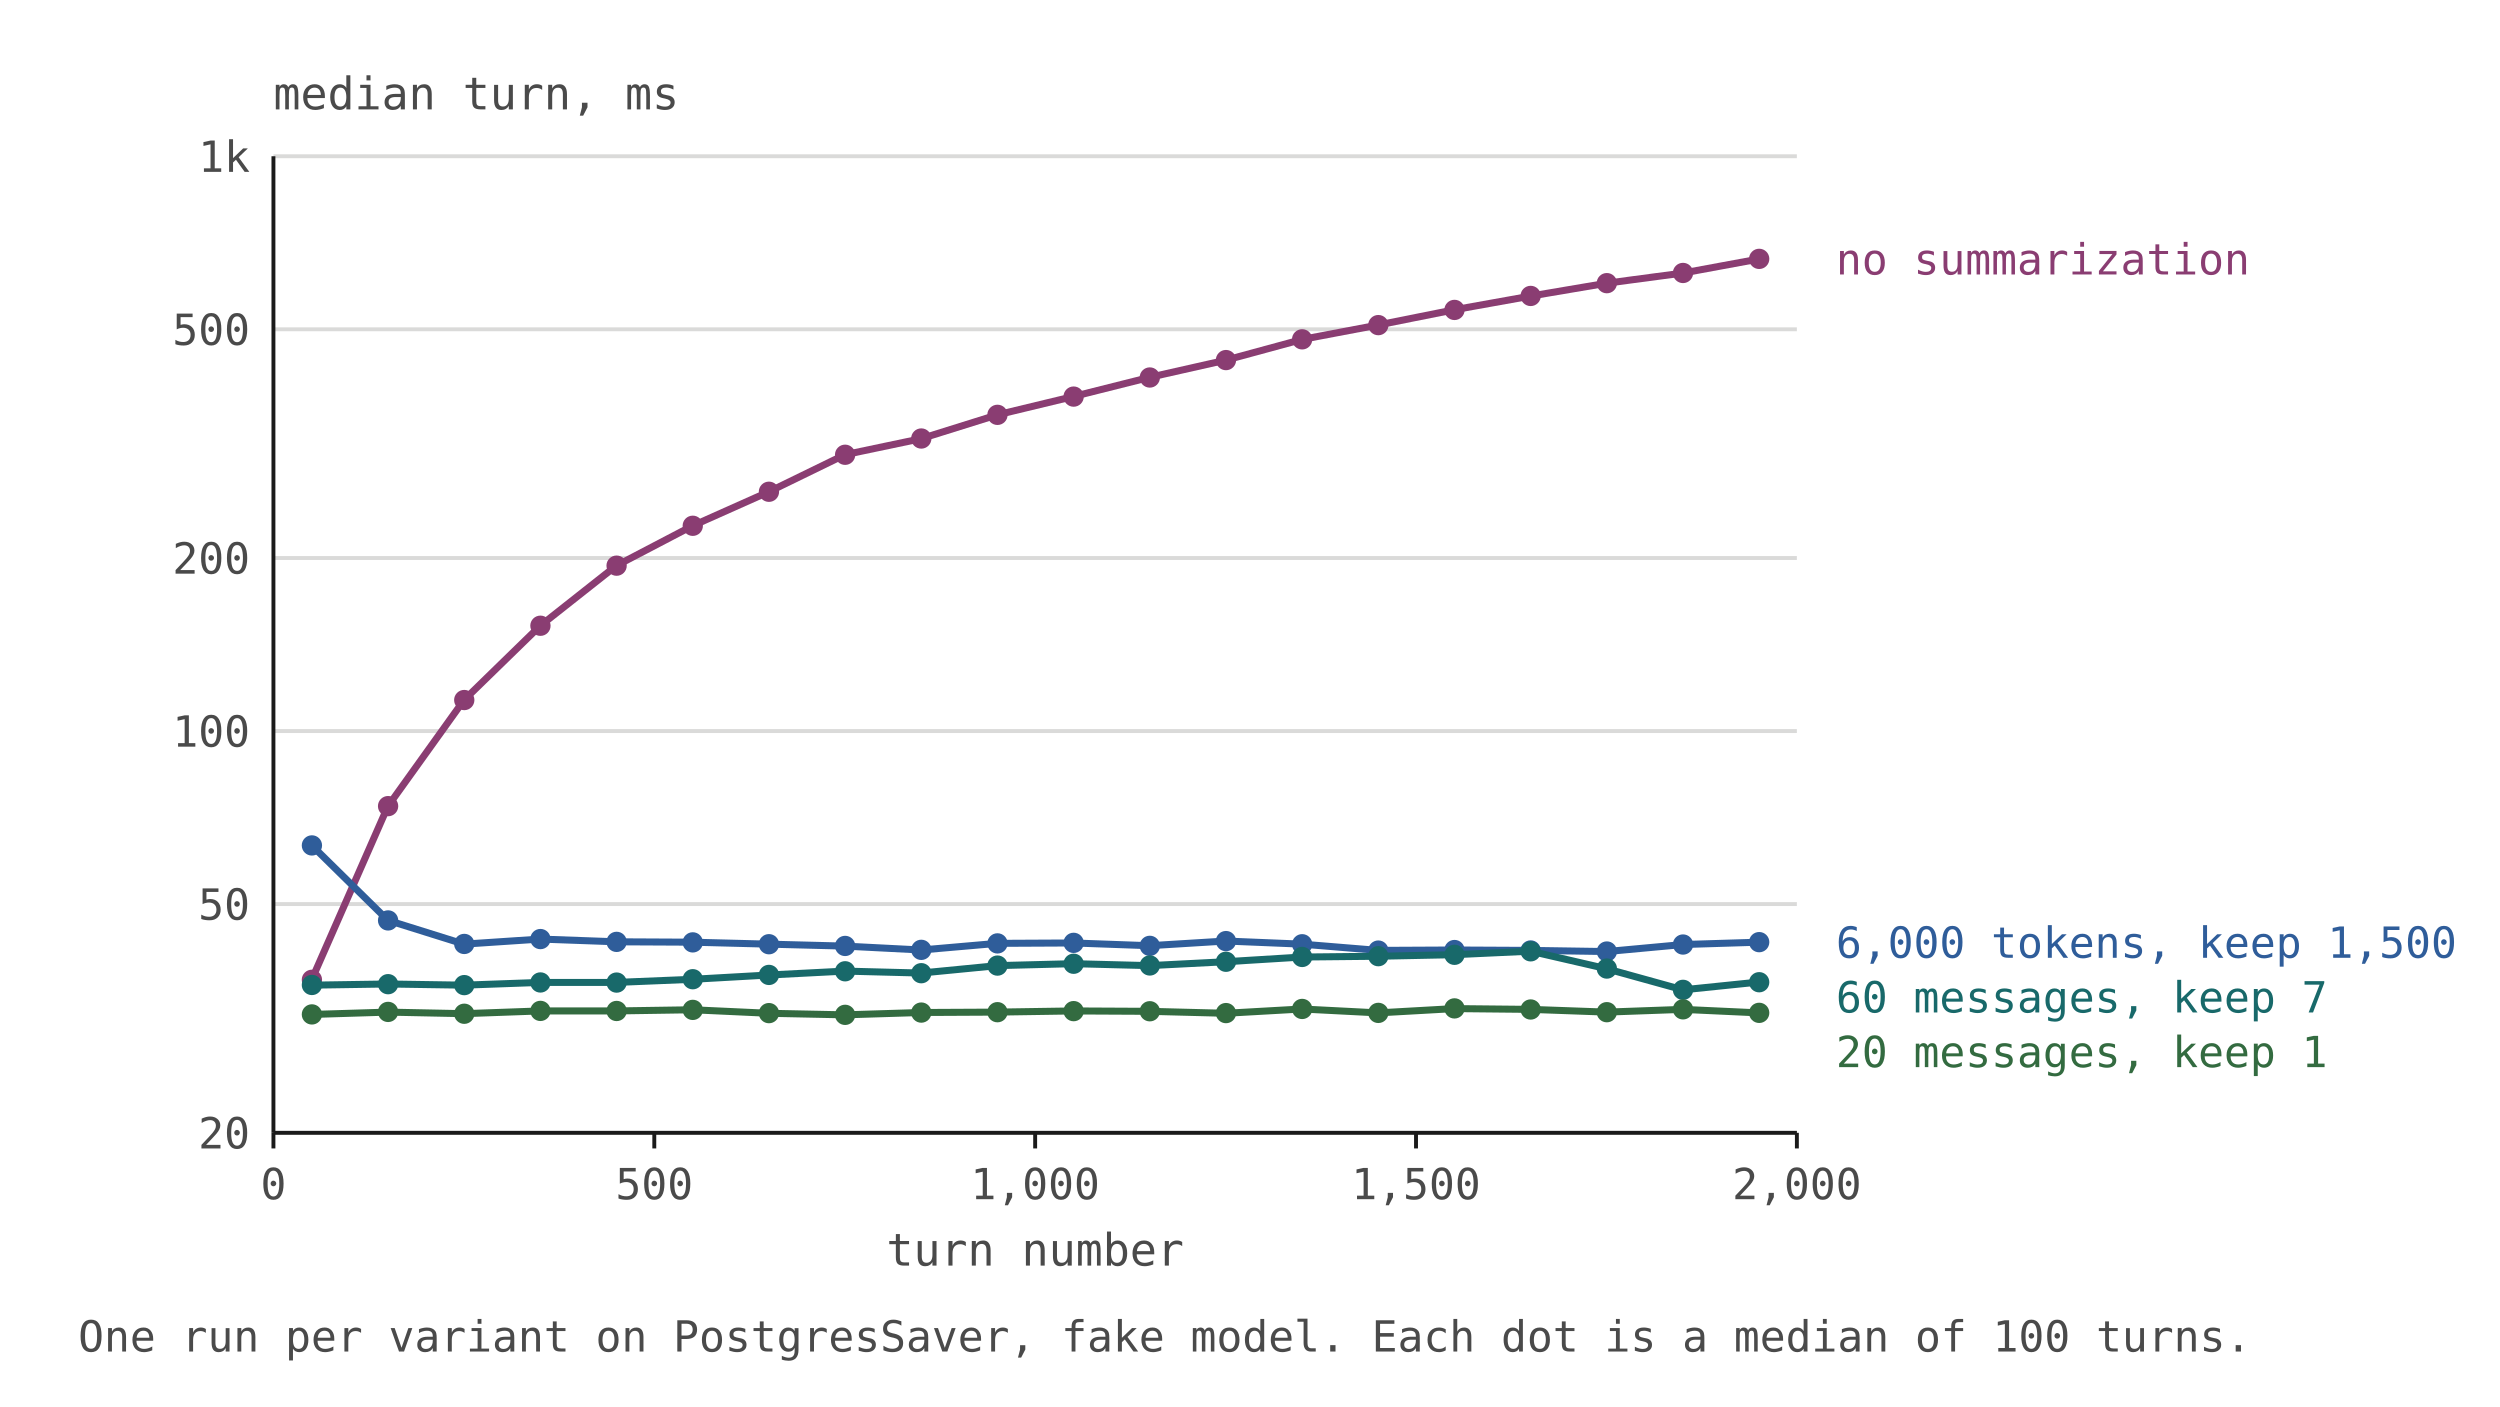
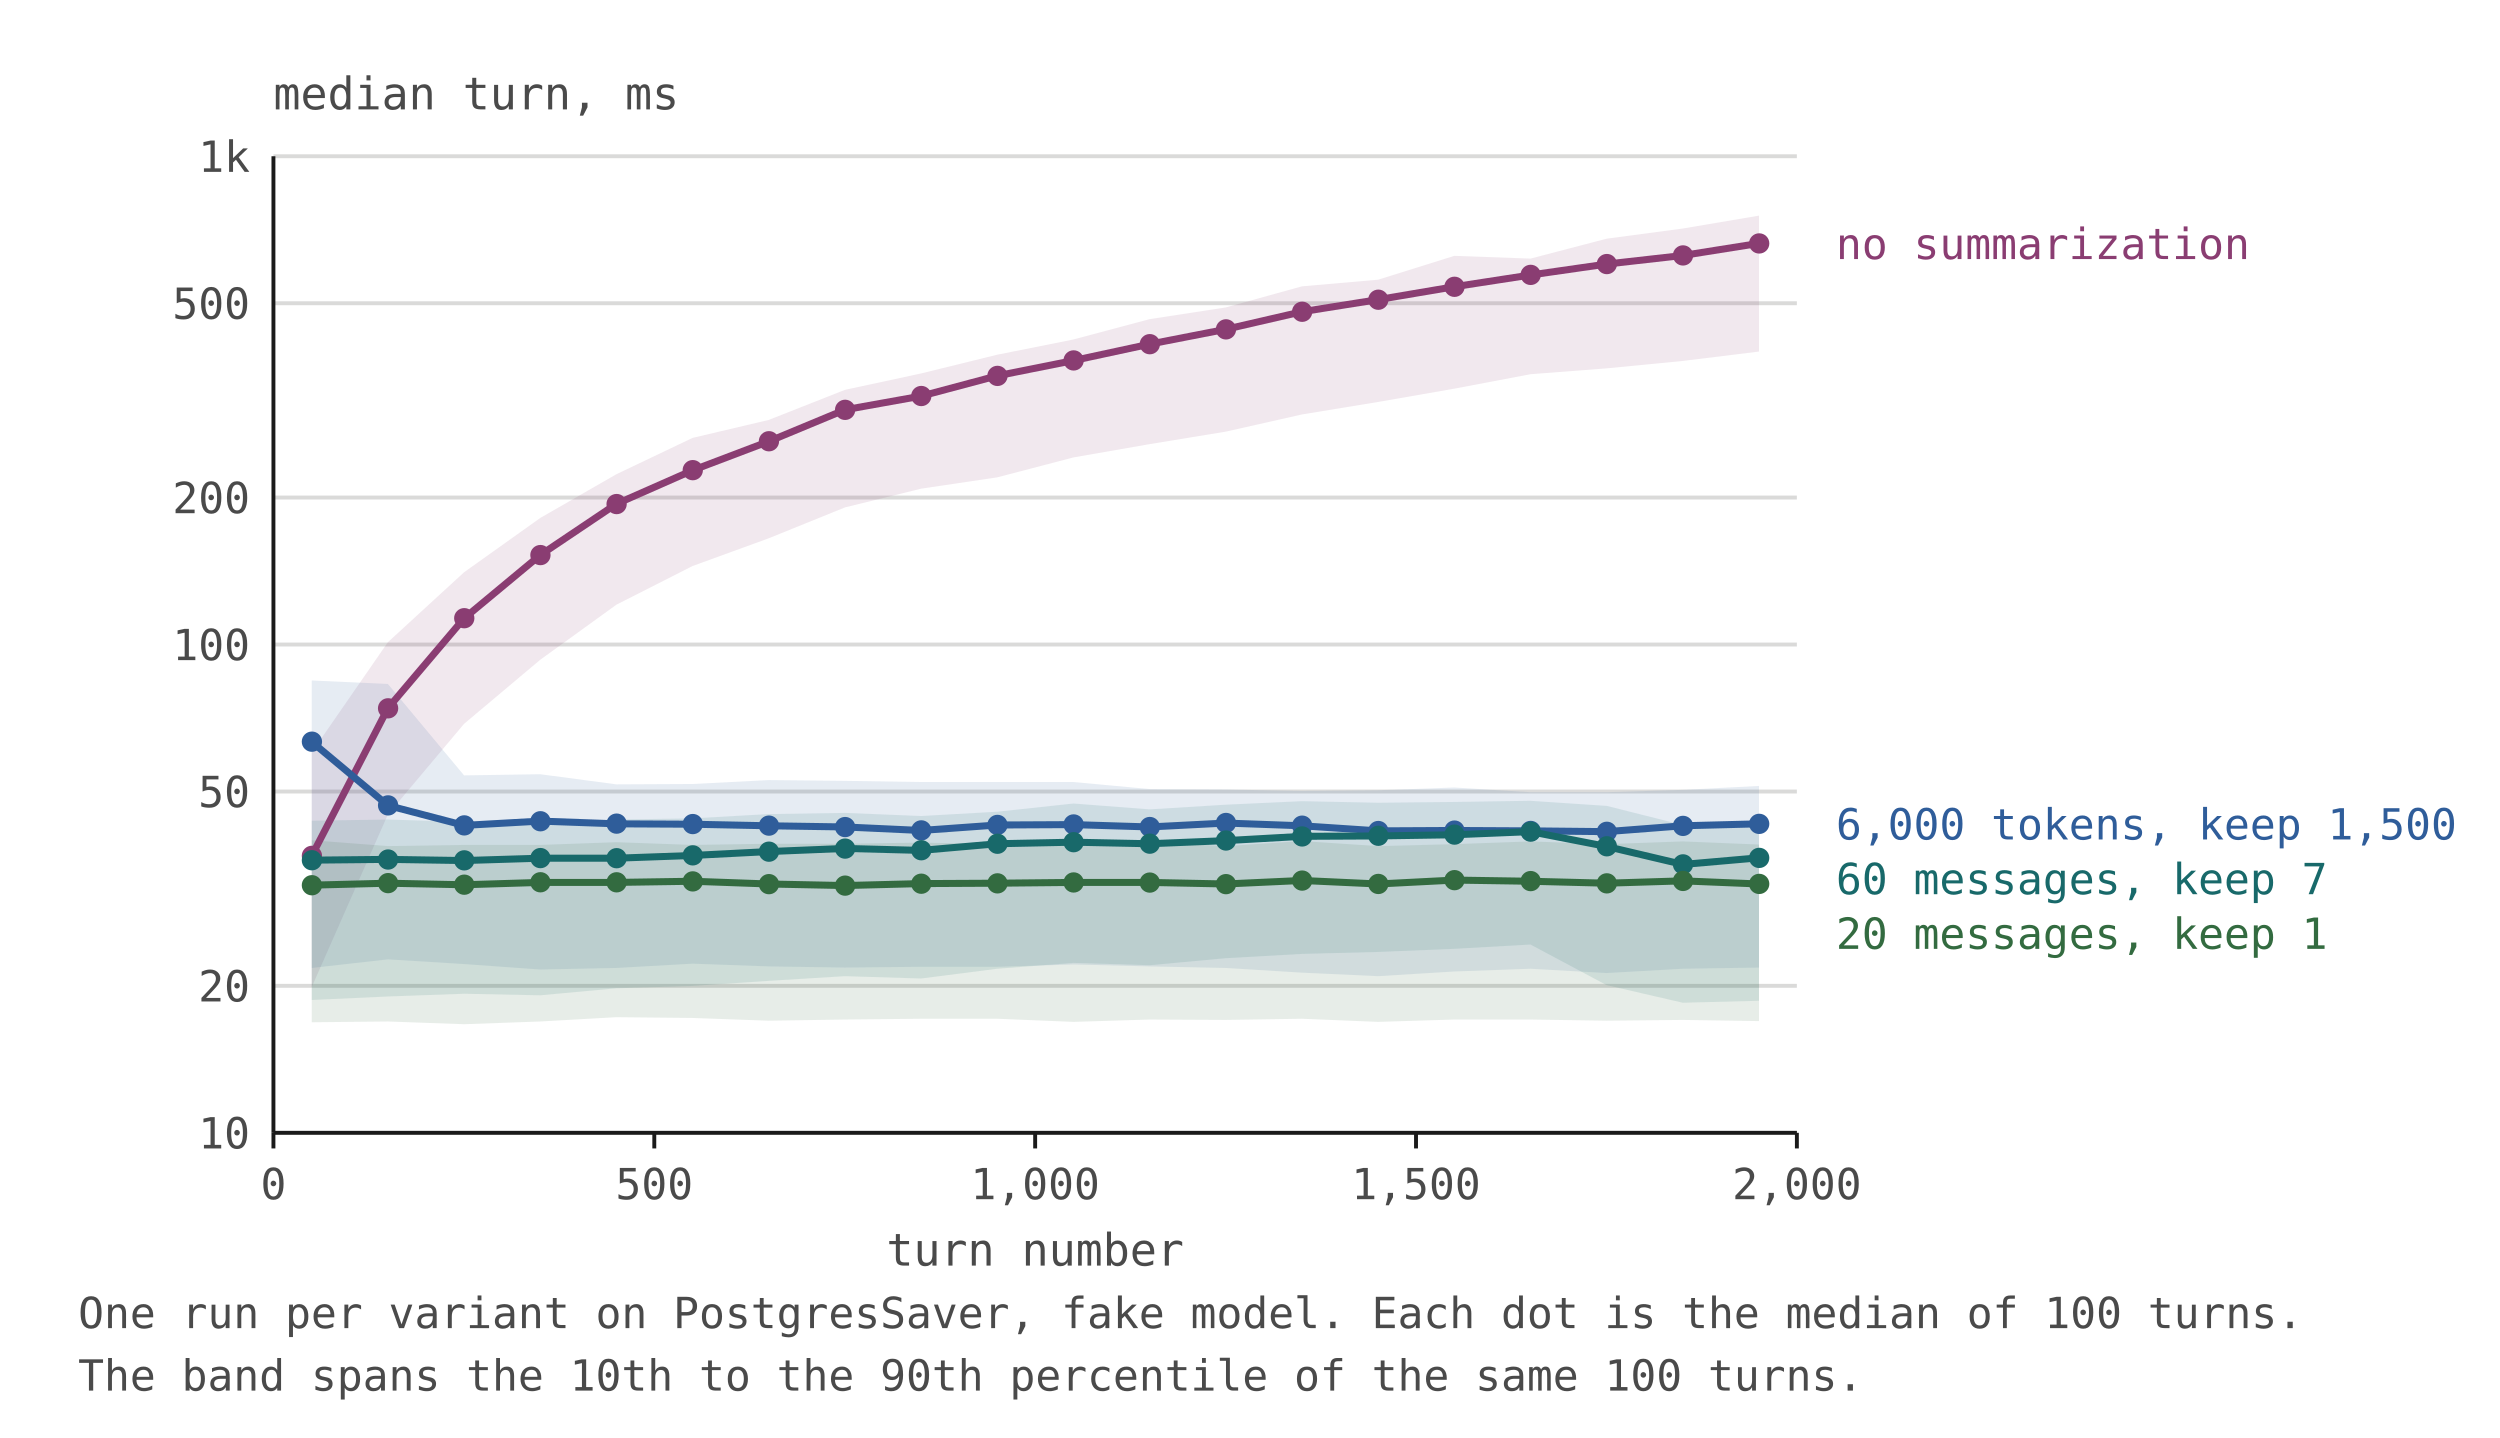
- <svg xmlns="http://www.w3.org/2000/svg" viewBox="0 0 640 360" role="img" aria-labelledby="fig-4-5-title fig-4-5-desc" font-family="JetBrains Mono, ui-monospace, monospace">
+ <svg xmlns="http://www.w3.org/2000/svg" viewBox="0 0 640 368" role="img" aria-labelledby="fig-4-5-title fig-4-5-desc" font-family="JetBrains Mono, ui-monospace, monospace">
  <line x1="70" y1="290" x2="460" y2="290" stroke="var(--m-ink-mute, #6f6f6a)" stroke-width="1" stroke-opacity="0.25" />
-   <text x="64" y="294" font-size="11" text-anchor="end" fill="var(--m-ink-soft, #4a4a4a)">20</text>
-   <line x1="70" y1="231.44" x2="460" y2="231.44" stroke="var(--m-ink-mute, #6f6f6a)" stroke-width="1" stroke-opacity="0.25" />
-   <text x="64" y="235.44" font-size="11" text-anchor="end" fill="var(--m-ink-soft, #4a4a4a)">50</text>
-   <line x1="70" y1="187.15" x2="460" y2="187.15" stroke="var(--m-ink-mute, #6f6f6a)" stroke-width="1" stroke-opacity="0.25" />
-   <text x="64" y="191.15" font-size="11" text-anchor="end" fill="var(--m-ink-soft, #4a4a4a)">100</text>
-   <line x1="70" y1="142.85" x2="460" y2="142.85" stroke="var(--m-ink-mute, #6f6f6a)" stroke-width="1" stroke-opacity="0.25" />
-   <text x="64" y="146.85" font-size="11" text-anchor="end" fill="var(--m-ink-soft, #4a4a4a)">200</text>
-   <line x1="70" y1="84.3" x2="460" y2="84.3" stroke="var(--m-ink-mute, #6f6f6a)" stroke-width="1" stroke-opacity="0.25" />
-   <text x="64" y="88.3" font-size="11" text-anchor="end" fill="var(--m-ink-soft, #4a4a4a)">500</text>
+   <text x="64" y="294" font-size="11" text-anchor="end" fill="var(--m-ink-soft, #4a4a4a)">10</text>
+   <line x1="70" y1="252.37" x2="460" y2="252.37" stroke="var(--m-ink-mute, #6f6f6a)" stroke-width="1" stroke-opacity="0.25" />
+   <text x="64" y="256.37" font-size="11" text-anchor="end" fill="var(--m-ink-soft, #4a4a4a)">20</text>
+   <line x1="70" y1="202.63" x2="460" y2="202.63" stroke="var(--m-ink-mute, #6f6f6a)" stroke-width="1" stroke-opacity="0.25" />
+   <text x="64" y="206.63" font-size="11" text-anchor="end" fill="var(--m-ink-soft, #4a4a4a)">50</text>
+   <line x1="70" y1="165" x2="460" y2="165" stroke="var(--m-ink-mute, #6f6f6a)" stroke-width="1" stroke-opacity="0.25" />
+   <text x="64" y="169" font-size="11" text-anchor="end" fill="var(--m-ink-soft, #4a4a4a)">100</text>
+   <line x1="70" y1="127.37" x2="460" y2="127.37" stroke="var(--m-ink-mute, #6f6f6a)" stroke-width="1" stroke-opacity="0.25" />
+   <text x="64" y="131.37" font-size="11" text-anchor="end" fill="var(--m-ink-soft, #4a4a4a)">200</text>
+   <line x1="70" y1="77.63" x2="460" y2="77.63" stroke="var(--m-ink-mute, #6f6f6a)" stroke-width="1" stroke-opacity="0.25" />
+   <text x="64" y="81.63" font-size="11" text-anchor="end" fill="var(--m-ink-soft, #4a4a4a)">500</text>
  <line x1="70" y1="40" x2="460" y2="40" stroke="var(--m-ink-mute, #6f6f6a)" stroke-width="1" stroke-opacity="0.25" />
  <text x="64" y="44" font-size="11" text-anchor="end" fill="var(--m-ink-soft, #4a4a4a)">1k</text>
  <line x1="70" y1="290" x2="460" y2="290" stroke="var(--m-ink, #1a1a1a)" stroke-width="1" />
  <line x1="70" y1="40" x2="70" y2="290" stroke="var(--m-ink, #1a1a1a)" stroke-width="1" />
  <line x1="70" y1="290" x2="70" y2="294" stroke="var(--m-ink, #1a1a1a)" stroke-width="1" />
  <text x="70" y="307" font-size="11" text-anchor="middle" fill="var(--m-ink-soft, #4a4a4a)">0</text>
  <line x1="167.5" y1="290" x2="167.5" y2="294" stroke="var(--m-ink, #1a1a1a)" stroke-width="1" />
  <text x="167.5" y="307" font-size="11" text-anchor="middle" fill="var(--m-ink-soft, #4a4a4a)">500</text>
  <line x1="265" y1="290" x2="265" y2="294" stroke="var(--m-ink, #1a1a1a)" stroke-width="1" />
  <text x="265" y="307" font-size="11" text-anchor="middle" fill="var(--m-ink-soft, #4a4a4a)">1,000</text>
  <line x1="362.5" y1="290" x2="362.5" y2="294" stroke="var(--m-ink, #1a1a1a)" stroke-width="1" />
  <text x="362.5" y="307" font-size="11" text-anchor="middle" fill="var(--m-ink-soft, #4a4a4a)">1,500</text>
  <line x1="460" y1="290" x2="460" y2="294" stroke="var(--m-ink, #1a1a1a)" stroke-width="1" />
  <text x="460" y="307" font-size="11" text-anchor="middle" fill="var(--m-ink-soft, #4a4a4a)">2,000</text>
  <text x="265" y="324" font-size="11.5" text-anchor="middle" class="m-serif" fill="var(--m-ink-soft, #4a4a4a)">turn number</text>
  <text x="70" y="28" font-size="11.5" class="m-serif" fill="var(--m-ink-soft, #4a4a4a)">median turn, ms</text>
-   <path d="M79.8 250.8 L99.3 206.4 L118.8 179.2 L138.3 160.2 L157.8 144.8 L177.3 134.6 L196.8 125.9 L216.3 116.4 L235.8 112.3 L255.3 106.2 L274.8 101.5 L294.3 96.6 L313.8 92.2 L333.3 86.9 L352.8 83.2 L372.3 79.3 L391.8 75.8 L411.3 72.5 L430.8 69.9 L450.3 66.3" fill="none" stroke="var(--m-plum-ink, #8a3d72)" stroke-width="1.8" stroke-linejoin="round" />
-   <circle cx="79.85" cy="250.83" r="2.6" fill="var(--m-plum-ink, #8a3d72)" />
-   <circle cx="99.35" cy="206.37" r="2.6" fill="var(--m-plum-ink, #8a3d72)" />
-   <circle cx="118.85" cy="179.21" r="2.6" fill="var(--m-plum-ink, #8a3d72)" />
-   <circle cx="138.35" cy="160.19" r="2.6" fill="var(--m-plum-ink, #8a3d72)" />
-   <circle cx="157.85" cy="144.81" r="2.6" fill="var(--m-plum-ink, #8a3d72)" />
-   <circle cx="177.35" cy="134.6" r="2.6" fill="var(--m-plum-ink, #8a3d72)" />
-   <circle cx="196.85" cy="125.89" r="2.6" fill="var(--m-plum-ink, #8a3d72)" />
-   <circle cx="216.35" cy="116.42" r="2.6" fill="var(--m-plum-ink, #8a3d72)" />
-   <circle cx="235.85" cy="112.26" r="2.6" fill="var(--m-plum-ink, #8a3d72)" />
-   <circle cx="255.35" cy="106.2" r="2.6" fill="var(--m-plum-ink, #8a3d72)" />
-   <circle cx="274.85" cy="101.53" r="2.6" fill="var(--m-plum-ink, #8a3d72)" />
-   <circle cx="294.35" cy="96.64" r="2.6" fill="var(--m-plum-ink, #8a3d72)" />
-   <circle cx="313.85" cy="92.18" r="2.6" fill="var(--m-plum-ink, #8a3d72)" />
-   <circle cx="333.35" cy="86.87" r="2.6" fill="var(--m-plum-ink, #8a3d72)" />
-   <circle cx="352.85" cy="83.23" r="2.6" fill="var(--m-plum-ink, #8a3d72)" />
-   <circle cx="372.35" cy="79.34" r="2.6" fill="var(--m-plum-ink, #8a3d72)" />
-   <circle cx="391.85" cy="75.76" r="2.6" fill="var(--m-plum-ink, #8a3d72)" />
-   <circle cx="411.35" cy="72.49" r="2.6" fill="var(--m-plum-ink, #8a3d72)" />
-   <circle cx="430.85" cy="69.88" r="2.6" fill="var(--m-plum-ink, #8a3d72)" />
-   <circle cx="450.35" cy="66.27" r="2.6" fill="var(--m-plum-ink, #8a3d72)" />
-   <path d="M79.8 216.4 L99.3 235.6 L118.8 241.7 L138.3 240.4 L157.8 241.1 L177.3 241.2 L196.8 241.7 L216.3 242.2 L235.8 243.2 L255.3 241.5 L274.8 241.4 L294.3 242.1 L313.8 240.9 L333.3 241.7 L352.8 243.3 L372.3 243.2 L391.8 243.3 L411.3 243.6 L430.8 241.8 L450.3 241.2" fill="none" stroke="var(--m-blue-ink, #2f5d9a)" stroke-width="1.8" stroke-linejoin="round" />
-   <circle cx="79.85" cy="216.43" r="2.6" fill="var(--m-blue-ink, #2f5d9a)" />
-   <circle cx="99.35" cy="235.63" r="2.6" fill="var(--m-blue-ink, #2f5d9a)" />
-   <circle cx="118.85" cy="241.65" r="2.6" fill="var(--m-blue-ink, #2f5d9a)" />
-   <circle cx="138.35" cy="240.4" r="2.6" fill="var(--m-blue-ink, #2f5d9a)" />
-   <circle cx="157.85" cy="241.12" r="2.6" fill="var(--m-blue-ink, #2f5d9a)" />
-   <circle cx="177.35" cy="241.25" r="2.6" fill="var(--m-blue-ink, #2f5d9a)" />
-   <circle cx="196.85" cy="241.72" r="2.6" fill="var(--m-blue-ink, #2f5d9a)" />
-   <circle cx="216.35" cy="242.16" r="2.6" fill="var(--m-blue-ink, #2f5d9a)" />
-   <circle cx="235.85" cy="243.16" r="2.6" fill="var(--m-blue-ink, #2f5d9a)" />
-   <circle cx="255.35" cy="241.51" r="2.6" fill="var(--m-blue-ink, #2f5d9a)" />
-   <circle cx="274.85" cy="241.37" r="2.6" fill="var(--m-blue-ink, #2f5d9a)" />
-   <circle cx="294.35" cy="242.14" r="2.6" fill="var(--m-blue-ink, #2f5d9a)" />
-   <circle cx="313.85" cy="240.92" r="2.6" fill="var(--m-blue-ink, #2f5d9a)" />
-   <circle cx="333.35" cy="241.73" r="2.6" fill="var(--m-blue-ink, #2f5d9a)" />
-   <circle cx="352.85" cy="243.35" r="2.6" fill="var(--m-blue-ink, #2f5d9a)" />
-   <circle cx="372.35" cy="243.21" r="2.6" fill="var(--m-blue-ink, #2f5d9a)" />
-   <circle cx="391.85" cy="243.32" r="2.6" fill="var(--m-blue-ink, #2f5d9a)" />
-   <circle cx="411.35" cy="243.59" r="2.6" fill="var(--m-blue-ink, #2f5d9a)" />
-   <circle cx="430.85" cy="241.8" r="2.6" fill="var(--m-blue-ink, #2f5d9a)" />
-   <circle cx="450.35" cy="241.19" r="2.6" fill="var(--m-blue-ink, #2f5d9a)" />
-   <path d="M79.8 252.2 L99.3 251.9 L118.8 252.2 L138.3 251.5 L157.8 251.5 L177.3 250.7 L196.8 249.6 L216.3 248.6 L235.8 249.1 L255.3 247.2 L274.8 246.7 L294.3 247.2 L313.8 246.2 L333.3 245.0 L352.8 244.8 L372.3 244.4 L391.8 243.5 L411.3 248.0 L430.8 253.4 L450.3 251.4" fill="none" stroke="var(--m-teal-ink, #18696a)" stroke-width="1.8" stroke-linejoin="round" />
-   <circle cx="79.85" cy="252.15" r="2.6" fill="var(--m-teal-ink, #18696a)" />
-   <circle cx="99.35" cy="251.95" r="2.6" fill="var(--m-teal-ink, #18696a)" />
-   <circle cx="118.85" cy="252.19" r="2.6" fill="var(--m-teal-ink, #18696a)" />
-   <circle cx="138.35" cy="251.51" r="2.6" fill="var(--m-teal-ink, #18696a)" />
-   <circle cx="157.85" cy="251.54" r="2.6" fill="var(--m-teal-ink, #18696a)" />
-   <circle cx="177.35" cy="250.68" r="2.6" fill="var(--m-teal-ink, #18696a)" />
-   <circle cx="196.85" cy="249.58" r="2.6" fill="var(--m-teal-ink, #18696a)" />
-   <circle cx="216.35" cy="248.65" r="2.6" fill="var(--m-teal-ink, #18696a)" />
-   <circle cx="235.85" cy="249.14" r="2.6" fill="var(--m-teal-ink, #18696a)" />
-   <circle cx="255.35" cy="247.19" r="2.6" fill="var(--m-teal-ink, #18696a)" />
-   <circle cx="274.85" cy="246.72" r="2.6" fill="var(--m-teal-ink, #18696a)" />
-   <circle cx="294.35" cy="247.16" r="2.6" fill="var(--m-teal-ink, #18696a)" />
-   <circle cx="313.85" cy="246.21" r="2.6" fill="var(--m-teal-ink, #18696a)" />
-   <circle cx="333.35" cy="244.98" r="2.6" fill="var(--m-teal-ink, #18696a)" />
-   <circle cx="352.85" cy="244.78" r="2.6" fill="var(--m-teal-ink, #18696a)" />
-   <circle cx="372.35" cy="244.43" r="2.6" fill="var(--m-teal-ink, #18696a)" />
-   <circle cx="391.85" cy="243.54" r="2.6" fill="var(--m-teal-ink, #18696a)" />
-   <circle cx="411.35" cy="247.95" r="2.6" fill="var(--m-teal-ink, #18696a)" />
-   <circle cx="430.85" cy="253.4" r="2.6" fill="var(--m-teal-ink, #18696a)" />
-   <circle cx="450.35" cy="251.45" r="2.6" fill="var(--m-teal-ink, #18696a)" />
-   <path d="M79.8 259.7 L99.3 259.1 L118.8 259.5 L138.3 258.8 L157.8 258.8 L177.3 258.5 L196.8 259.4 L216.3 259.8 L235.8 259.2 L255.3 259.1 L274.8 258.8 L294.3 258.9 L313.8 259.4 L333.3 258.3 L352.8 259.3 L372.3 258.2 L391.8 258.4 L411.3 259.1 L430.8 258.4 L450.3 259.3" fill="none" stroke="var(--m-green-ink, #336b40)" stroke-width="1.8" stroke-linejoin="round" />
-   <circle cx="79.85" cy="259.69" r="2.6" fill="var(--m-green-ink, #336b40)" />
-   <circle cx="99.35" cy="259.05" r="2.6" fill="var(--m-green-ink, #336b40)" />
-   <circle cx="118.85" cy="259.52" r="2.6" fill="var(--m-green-ink, #336b40)" />
-   <circle cx="138.35" cy="258.79" r="2.6" fill="var(--m-green-ink, #336b40)" />
-   <circle cx="157.85" cy="258.81" r="2.6" fill="var(--m-green-ink, #336b40)" />
-   <circle cx="177.35" cy="258.53" r="2.6" fill="var(--m-green-ink, #336b40)" />
-   <circle cx="196.85" cy="259.36" r="2.6" fill="var(--m-green-ink, #336b40)" />
-   <circle cx="216.35" cy="259.8" r="2.6" fill="var(--m-green-ink, #336b40)" />
-   <circle cx="235.85" cy="259.22" r="2.6" fill="var(--m-green-ink, #336b40)" />
-   <circle cx="255.35" cy="259.12" r="2.6" fill="var(--m-green-ink, #336b40)" />
-   <circle cx="274.85" cy="258.85" r="2.6" fill="var(--m-green-ink, #336b40)" />
-   <circle cx="294.35" cy="258.88" r="2.6" fill="var(--m-green-ink, #336b40)" />
-   <circle cx="313.85" cy="259.35" r="2.6" fill="var(--m-green-ink, #336b40)" />
-   <circle cx="333.35" cy="258.29" r="2.6" fill="var(--m-green-ink, #336b40)" />
-   <circle cx="352.85" cy="259.3" r="2.6" fill="var(--m-green-ink, #336b40)" />
-   <circle cx="372.35" cy="258.15" r="2.6" fill="var(--m-green-ink, #336b40)" />
-   <circle cx="391.85" cy="258.43" r="2.6" fill="var(--m-green-ink, #336b40)" />
-   <circle cx="411.35" cy="259.12" r="2.6" fill="var(--m-green-ink, #336b40)" />
-   <circle cx="430.85" cy="258.39" r="2.6" fill="var(--m-green-ink, #336b40)" />
-   <circle cx="450.35" cy="259.29" r="2.6" fill="var(--m-green-ink, #336b40)" />
-   <text x="470" y="70.27" font-size="11" fill="var(--m-plum-ink, #8a3d72)">no summarization</text>
-   <text x="470" y="245.19" font-size="11" fill="var(--m-blue-ink, #2f5d9a)">6,000 tokens, keep 1,500</text>
-   <text x="470" y="259.19" font-size="11" fill="var(--m-teal-ink, #18696a)">60 messages, keep 7</text>
-   <text x="470" y="273.19" font-size="11" fill="var(--m-green-ink, #336b40)">20 messages, keep 1</text>
-   <text x="20" y="346" font-size="11" class="m-serif" fill="var(--m-ink-soft, #4a4a4a)">One run per variant on PostgresSaver, fake model. Each dot is a median of 100 turns.</text>
+   <path d="M79.8 192.6 L99.3 164.4 L118.8 146.5 L138.3 132.6 L157.8 121.4 L177.3 112.1 L196.8 107.5 L216.3 99.8 L235.8 95.6 L255.3 90.8 L274.8 86.9 L294.3 81.7 L313.8 78.7 L333.3 73.3 L352.8 71.6 L372.3 65.5 L391.8 66.2 L411.3 61.1 L430.8 58.5 L450.3 55.2 L450.3 90.0 L430.8 92.4 L411.3 94.3 L391.8 95.8 L372.3 99.5 L352.8 102.9 L333.3 106.1 L313.8 110.5 L294.3 113.7 L274.8 117.1 L255.3 122.2 L235.8 125.1 L216.3 129.9 L196.8 137.8 L177.3 144.9 L157.8 154.8 L138.3 168.9 L118.8 185.3 L99.3 208.5 L79.8 252.7 Z" fill="var(--m-plum-ink, #8a3d72)" fill-opacity="0.12" stroke="none" />
+   <path d="M79.8 174.2 L99.3 175.1 L118.8 198.5 L138.3 198.2 L157.8 200.8 L177.3 200.7 L196.8 199.7 L216.3 199.9 L235.8 200.2 L255.3 200.2 L274.8 200.2 L294.3 202.0 L313.8 202.1 L333.3 202.5 L352.8 202.3 L372.3 201.6 L391.8 202.8 L411.3 202.8 L430.8 202.2 L450.3 201.2 L450.3 247.7 L430.8 248.0 L411.3 249.1 L391.8 248.0 L372.3 248.7 L352.8 249.9 L333.3 249.0 L313.8 247.8 L294.3 247.4 L274.8 246.9 L255.3 247.5 L235.8 247.5 L216.3 247.7 L196.8 247.4 L177.3 246.7 L157.8 247.8 L138.3 248.2 L118.8 246.8 L99.3 245.6 L79.8 247.8 Z" fill="var(--m-blue-ink, #2f5d9a)" fill-opacity="0.12" stroke="none" />
+   <path d="M79.8 210.1 L99.3 209.8 L118.8 210.4 L138.3 210.9 L157.8 209.8 L177.3 209.5 L196.8 208.4 L216.3 208.1 L235.8 208.9 L255.3 207.8 L274.8 205.7 L294.3 207.2 L313.8 206.0 L333.3 205.1 L352.8 205.5 L372.3 205.3 L391.8 205.0 L411.3 206.3 L430.8 211.2 L450.3 210.9 L450.3 256.2 L430.8 256.7 L411.3 252.2 L391.8 241.8 L372.3 242.9 L352.8 243.7 L333.3 244.2 L313.8 245.3 L294.3 247.1 L274.8 246.5 L255.3 248.0 L235.8 250.5 L216.3 249.9 L196.8 251.1 L177.3 252.4 L157.8 253.0 L138.3 254.8 L118.8 254.4 L99.3 255.1 L79.8 256.0 Z" fill="var(--m-teal-ink, #18696a)" fill-opacity="0.12" stroke="none" />
+   <path d="M79.8 215.1 L99.3 216.6 L118.8 216.3 L138.3 216.3 L157.8 215.6 L177.3 216.3 L196.8 216.0 L216.3 216.0 L235.8 215.7 L255.3 216.1 L274.8 215.0 L294.3 215.6 L313.8 216.6 L333.3 215.3 L352.8 216.6 L372.3 216.1 L391.8 215.4 L411.3 216.1 L430.8 215.4 L450.3 216.2 L450.3 261.4 L430.8 261.1 L411.3 261.3 L391.8 261.0 L372.3 261.0 L352.8 261.6 L333.3 260.8 L313.8 261.1 L294.3 261.0 L274.8 261.6 L255.3 260.8 L235.8 260.8 L216.3 261.0 L196.8 261.3 L177.3 260.6 L157.8 260.4 L138.3 261.5 L118.8 262.2 L99.3 261.5 L79.8 261.7 Z" fill="var(--m-green-ink, #336b40)" fill-opacity="0.12" stroke="none" />
+   <path d="M79.8 219.1 L99.3 181.3 L118.8 158.3 L138.3 142.1 L157.8 129.0 L177.3 120.4 L196.8 113.0 L216.3 104.9 L235.8 101.4 L255.3 96.2 L274.8 92.3 L294.3 88.1 L313.8 84.3 L333.3 79.8 L352.8 76.7 L372.3 73.4 L391.8 70.4 L411.3 67.6 L430.8 65.4 L450.3 62.3" fill="none" stroke="var(--m-plum-ink, #8a3d72)" stroke-width="1.8" stroke-linejoin="round" />
+   <circle cx="79.85" cy="219.1" r="2.6" fill="var(--m-plum-ink, #8a3d72)" />
+   <circle cx="99.35" cy="181.33" r="2.6" fill="var(--m-plum-ink, #8a3d72)" />
+   <circle cx="118.85" cy="158.26" r="2.6" fill="var(--m-plum-ink, #8a3d72)" />
+   <circle cx="138.35" cy="142.1" r="2.6" fill="var(--m-plum-ink, #8a3d72)" />
+   <circle cx="157.85" cy="129.04" r="2.6" fill="var(--m-plum-ink, #8a3d72)" />
+   <circle cx="177.35" cy="120.36" r="2.6" fill="var(--m-plum-ink, #8a3d72)" />
+   <circle cx="196.85" cy="112.96" r="2.6" fill="var(--m-plum-ink, #8a3d72)" />
+   <circle cx="216.35" cy="104.92" r="2.6" fill="var(--m-plum-ink, #8a3d72)" />
+   <circle cx="235.85" cy="101.38" r="2.6" fill="var(--m-plum-ink, #8a3d72)" />
+   <circle cx="255.35" cy="96.23" r="2.6" fill="var(--m-plum-ink, #8a3d72)" />
+   <circle cx="274.85" cy="92.27" r="2.6" fill="var(--m-plum-ink, #8a3d72)" />
+   <circle cx="294.35" cy="88.11" r="2.6" fill="var(--m-plum-ink, #8a3d72)" />
+   <circle cx="313.85" cy="84.32" r="2.6" fill="var(--m-plum-ink, #8a3d72)" />
+   <circle cx="333.35" cy="79.81" r="2.6" fill="var(--m-plum-ink, #8a3d72)" />
+   <circle cx="352.85" cy="76.73" r="2.6" fill="var(--m-plum-ink, #8a3d72)" />
+   <circle cx="372.35" cy="73.42" r="2.6" fill="var(--m-plum-ink, #8a3d72)" />
+   <circle cx="391.85" cy="70.37" r="2.6" fill="var(--m-plum-ink, #8a3d72)" />
+   <circle cx="411.35" cy="67.6" r="2.6" fill="var(--m-plum-ink, #8a3d72)" />
+   <circle cx="430.85" cy="65.39" r="2.6" fill="var(--m-plum-ink, #8a3d72)" />
+   <circle cx="450.35" cy="62.32" r="2.6" fill="var(--m-plum-ink, #8a3d72)" />
+   <path d="M79.8 189.9 L99.3 206.2 L118.8 211.3 L138.3 210.2 L157.8 210.9 L177.3 211.0 L196.8 211.4 L216.3 211.7 L235.8 212.6 L255.3 211.2 L274.8 211.1 L294.3 211.7 L313.8 210.7 L333.3 211.4 L352.8 212.7 L372.3 212.6 L391.8 212.7 L411.3 212.9 L430.8 211.4 L450.3 210.9" fill="none" stroke="var(--m-blue-ink, #2f5d9a)" stroke-width="1.8" stroke-linejoin="round" />
+   <circle cx="79.85" cy="189.87" r="2.6" fill="var(--m-blue-ink, #2f5d9a)" />
+   <circle cx="99.35" cy="206.18" r="2.6" fill="var(--m-blue-ink, #2f5d9a)" />
+   <circle cx="118.85" cy="211.3" r="2.6" fill="var(--m-blue-ink, #2f5d9a)" />
+   <circle cx="138.35" cy="210.24" r="2.6" fill="var(--m-blue-ink, #2f5d9a)" />
+   <circle cx="157.85" cy="210.85" r="2.6" fill="var(--m-blue-ink, #2f5d9a)" />
+   <circle cx="177.35" cy="210.96" r="2.6" fill="var(--m-blue-ink, #2f5d9a)" />
+   <circle cx="196.85" cy="211.36" r="2.6" fill="var(--m-blue-ink, #2f5d9a)" />
+   <circle cx="216.35" cy="211.73" r="2.6" fill="var(--m-blue-ink, #2f5d9a)" />
+   <circle cx="235.85" cy="212.58" r="2.6" fill="var(--m-blue-ink, #2f5d9a)" />
+   <circle cx="255.35" cy="211.18" r="2.6" fill="var(--m-blue-ink, #2f5d9a)" />
+   <circle cx="274.85" cy="211.06" r="2.6" fill="var(--m-blue-ink, #2f5d9a)" />
+   <circle cx="294.35" cy="211.72" r="2.6" fill="var(--m-blue-ink, #2f5d9a)" />
+   <circle cx="313.85" cy="210.68" r="2.6" fill="var(--m-blue-ink, #2f5d9a)" />
+   <circle cx="333.35" cy="211.37" r="2.6" fill="var(--m-blue-ink, #2f5d9a)" />
+   <circle cx="352.85" cy="212.74" r="2.6" fill="var(--m-blue-ink, #2f5d9a)" />
+   <circle cx="372.35" cy="212.63" r="2.6" fill="var(--m-blue-ink, #2f5d9a)" />
+   <circle cx="391.85" cy="212.72" r="2.6" fill="var(--m-blue-ink, #2f5d9a)" />
+   <circle cx="411.35" cy="212.94" r="2.6" fill="var(--m-blue-ink, #2f5d9a)" />
+   <circle cx="430.85" cy="211.43" r="2.6" fill="var(--m-blue-ink, #2f5d9a)" />
+   <circle cx="450.35" cy="210.91" r="2.6" fill="var(--m-blue-ink, #2f5d9a)" />
+   <path d="M79.8 220.2 L99.3 220.0 L118.8 220.3 L138.3 219.7 L157.8 219.7 L177.3 219.0 L196.8 218.0 L216.3 217.2 L235.8 217.7 L255.3 216.0 L274.8 215.6 L294.3 216.0 L313.8 215.2 L333.3 214.1 L352.8 214.0 L372.3 213.7 L391.8 212.9 L411.3 216.7 L430.8 221.3 L450.3 219.6" fill="none" stroke="var(--m-teal-ink, #18696a)" stroke-width="1.8" stroke-linejoin="round" />
+   <circle cx="79.85" cy="220.22" r="2.6" fill="var(--m-teal-ink, #18696a)" />
+   <circle cx="99.35" cy="220.04" r="2.6" fill="var(--m-teal-ink, #18696a)" />
+   <circle cx="118.85" cy="220.25" r="2.6" fill="var(--m-teal-ink, #18696a)" />
+   <circle cx="138.35" cy="219.67" r="2.6" fill="var(--m-teal-ink, #18696a)" />
+   <circle cx="157.85" cy="219.7" r="2.6" fill="var(--m-teal-ink, #18696a)" />
+   <circle cx="177.35" cy="218.97" r="2.6" fill="var(--m-teal-ink, #18696a)" />
+   <circle cx="196.85" cy="218.03" r="2.6" fill="var(--m-teal-ink, #18696a)" />
+   <circle cx="216.35" cy="217.24" r="2.6" fill="var(--m-teal-ink, #18696a)" />
+   <circle cx="235.85" cy="217.66" r="2.6" fill="var(--m-teal-ink, #18696a)" />
+   <circle cx="255.35" cy="216" r="2.6" fill="var(--m-teal-ink, #18696a)" />
+   <circle cx="274.85" cy="215.6" r="2.6" fill="var(--m-teal-ink, #18696a)" />
+   <circle cx="294.35" cy="215.98" r="2.6" fill="var(--m-teal-ink, #18696a)" />
+   <circle cx="313.85" cy="215.17" r="2.6" fill="var(--m-teal-ink, #18696a)" />
+   <circle cx="333.35" cy="214.13" r="2.6" fill="var(--m-teal-ink, #18696a)" />
+   <circle cx="352.85" cy="213.96" r="2.6" fill="var(--m-teal-ink, #18696a)" />
+   <circle cx="372.35" cy="213.66" r="2.6" fill="var(--m-teal-ink, #18696a)" />
+   <circle cx="391.85" cy="212.9" r="2.6" fill="var(--m-teal-ink, #18696a)" />
+   <circle cx="411.35" cy="216.65" r="2.6" fill="var(--m-teal-ink, #18696a)" />
+   <circle cx="430.85" cy="221.28" r="2.6" fill="var(--m-teal-ink, #18696a)" />
+   <circle cx="450.35" cy="219.62" r="2.6" fill="var(--m-teal-ink, #18696a)" />
+   <path d="M79.8 226.6 L99.3 226.1 L118.8 226.5 L138.3 225.9 L157.8 225.9 L177.3 225.6 L196.8 226.3 L216.3 226.7 L235.8 226.2 L255.3 226.1 L274.8 225.9 L294.3 225.9 L313.8 226.3 L333.3 225.4 L352.8 226.3 L372.3 225.3 L391.8 225.6 L411.3 226.1 L430.8 225.5 L450.3 226.3" fill="none" stroke="var(--m-green-ink, #336b40)" stroke-width="1.8" stroke-linejoin="round" />
+   <circle cx="79.85" cy="226.62" r="2.6" fill="var(--m-green-ink, #336b40)" />
+   <circle cx="99.35" cy="226.08" r="2.6" fill="var(--m-green-ink, #336b40)" />
+   <circle cx="118.85" cy="226.48" r="2.6" fill="var(--m-green-ink, #336b40)" />
+   <circle cx="138.35" cy="225.86" r="2.6" fill="var(--m-green-ink, #336b40)" />
+   <circle cx="157.85" cy="225.87" r="2.6" fill="var(--m-green-ink, #336b40)" />
+   <circle cx="177.35" cy="225.64" r="2.6" fill="var(--m-green-ink, #336b40)" />
+   <circle cx="196.85" cy="226.34" r="2.6" fill="var(--m-green-ink, #336b40)" />
+   <circle cx="216.35" cy="226.72" r="2.6" fill="var(--m-green-ink, #336b40)" />
+   <circle cx="235.85" cy="226.23" r="2.6" fill="var(--m-green-ink, #336b40)" />
+   <circle cx="255.35" cy="226.14" r="2.6" fill="var(--m-green-ink, #336b40)" />
+   <circle cx="274.85" cy="225.91" r="2.6" fill="var(--m-green-ink, #336b40)" />
+   <circle cx="294.35" cy="225.94" r="2.6" fill="var(--m-green-ink, #336b40)" />
+   <circle cx="313.85" cy="226.34" r="2.6" fill="var(--m-green-ink, #336b40)" />
+   <circle cx="333.35" cy="225.43" r="2.6" fill="var(--m-green-ink, #336b40)" />
+   <circle cx="352.85" cy="226.29" r="2.6" fill="var(--m-green-ink, #336b40)" />
+   <circle cx="372.35" cy="225.32" r="2.6" fill="var(--m-green-ink, #336b40)" />
+   <circle cx="391.85" cy="225.56" r="2.6" fill="var(--m-green-ink, #336b40)" />
+   <circle cx="411.35" cy="226.14" r="2.6" fill="var(--m-green-ink, #336b40)" />
+   <circle cx="430.85" cy="225.52" r="2.6" fill="var(--m-green-ink, #336b40)" />
+   <circle cx="450.35" cy="226.28" r="2.6" fill="var(--m-green-ink, #336b40)" />
+   <text x="470" y="66.32" font-size="11" fill="var(--m-plum-ink, #8a3d72)">no summarization</text>
+   <text x="470" y="214.91" font-size="11" fill="var(--m-blue-ink, #2f5d9a)">6,000 tokens, keep 1,500</text>
+   <text x="470" y="228.91" font-size="11" fill="var(--m-teal-ink, #18696a)">60 messages, keep 7</text>
+   <text x="470" y="242.91" font-size="11" fill="var(--m-green-ink, #336b40)">20 messages, keep 1</text>
+   <text x="20" y="340" font-size="11" class="m-serif" fill="var(--m-ink-soft, #4a4a4a)">One run per variant on PostgresSaver, fake model. Each dot is the median of 100 turns.</text>
+   <text x="20" y="356" font-size="11" class="m-serif" fill="var(--m-ink-soft, #4a4a4a)">The band spans the 10th to the 90th percentile of the same 100 turns.</text>
</svg>
